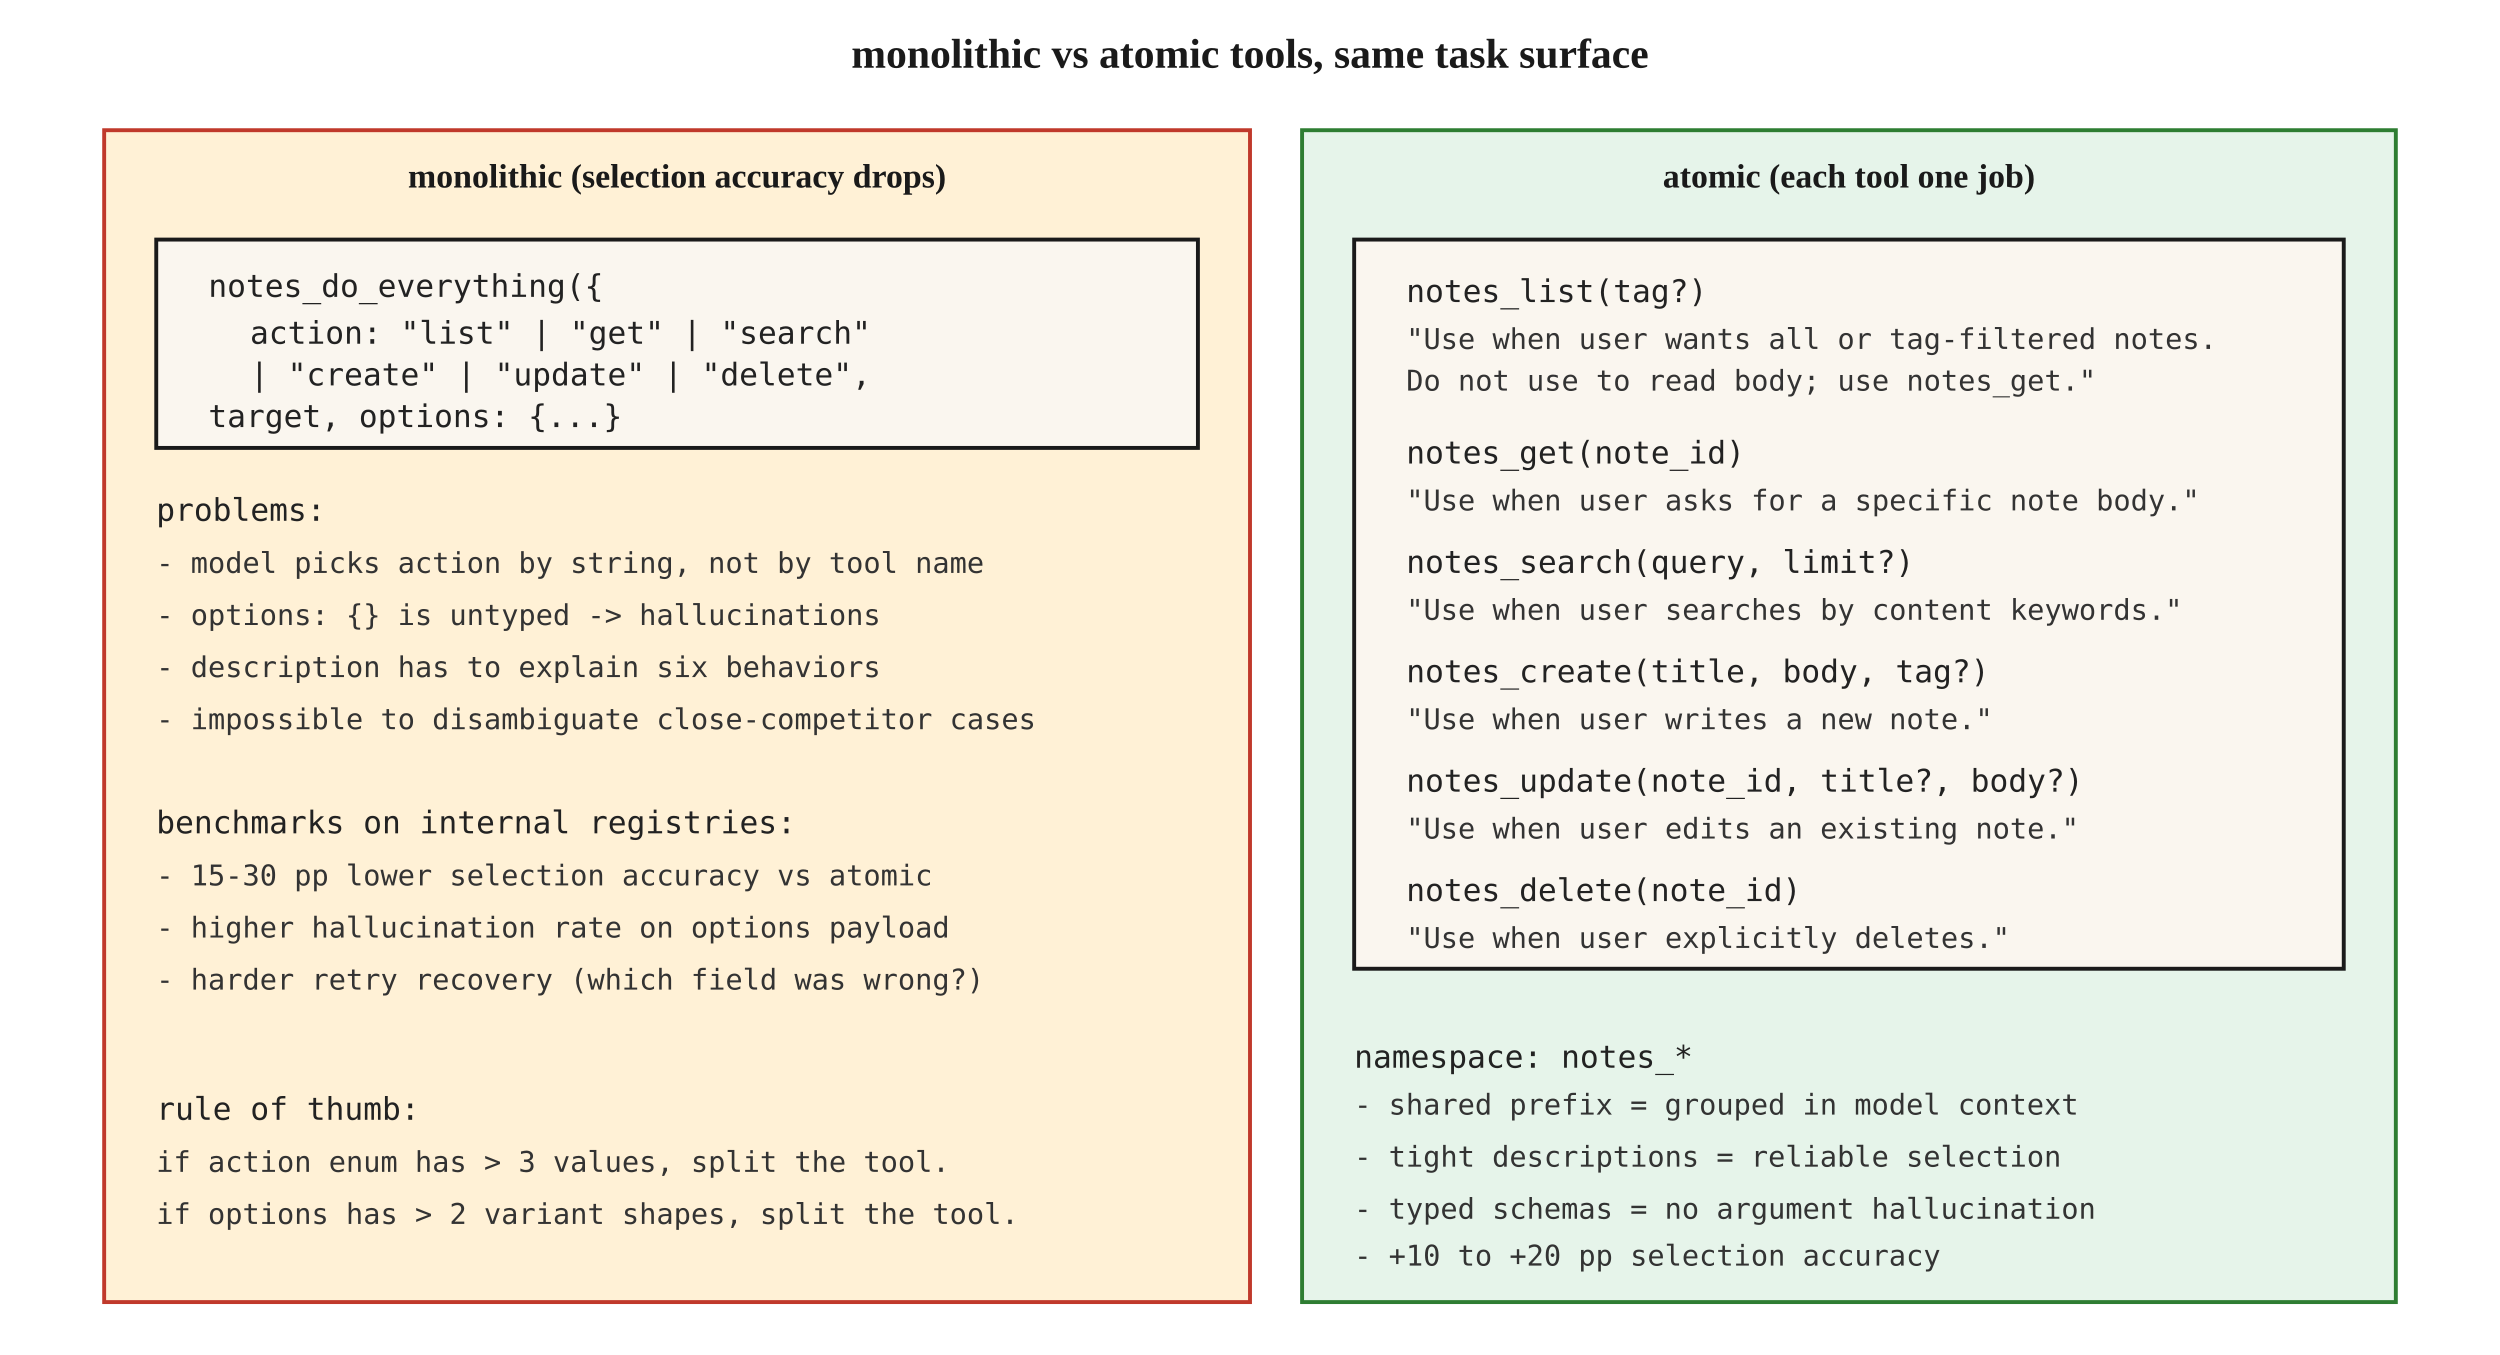
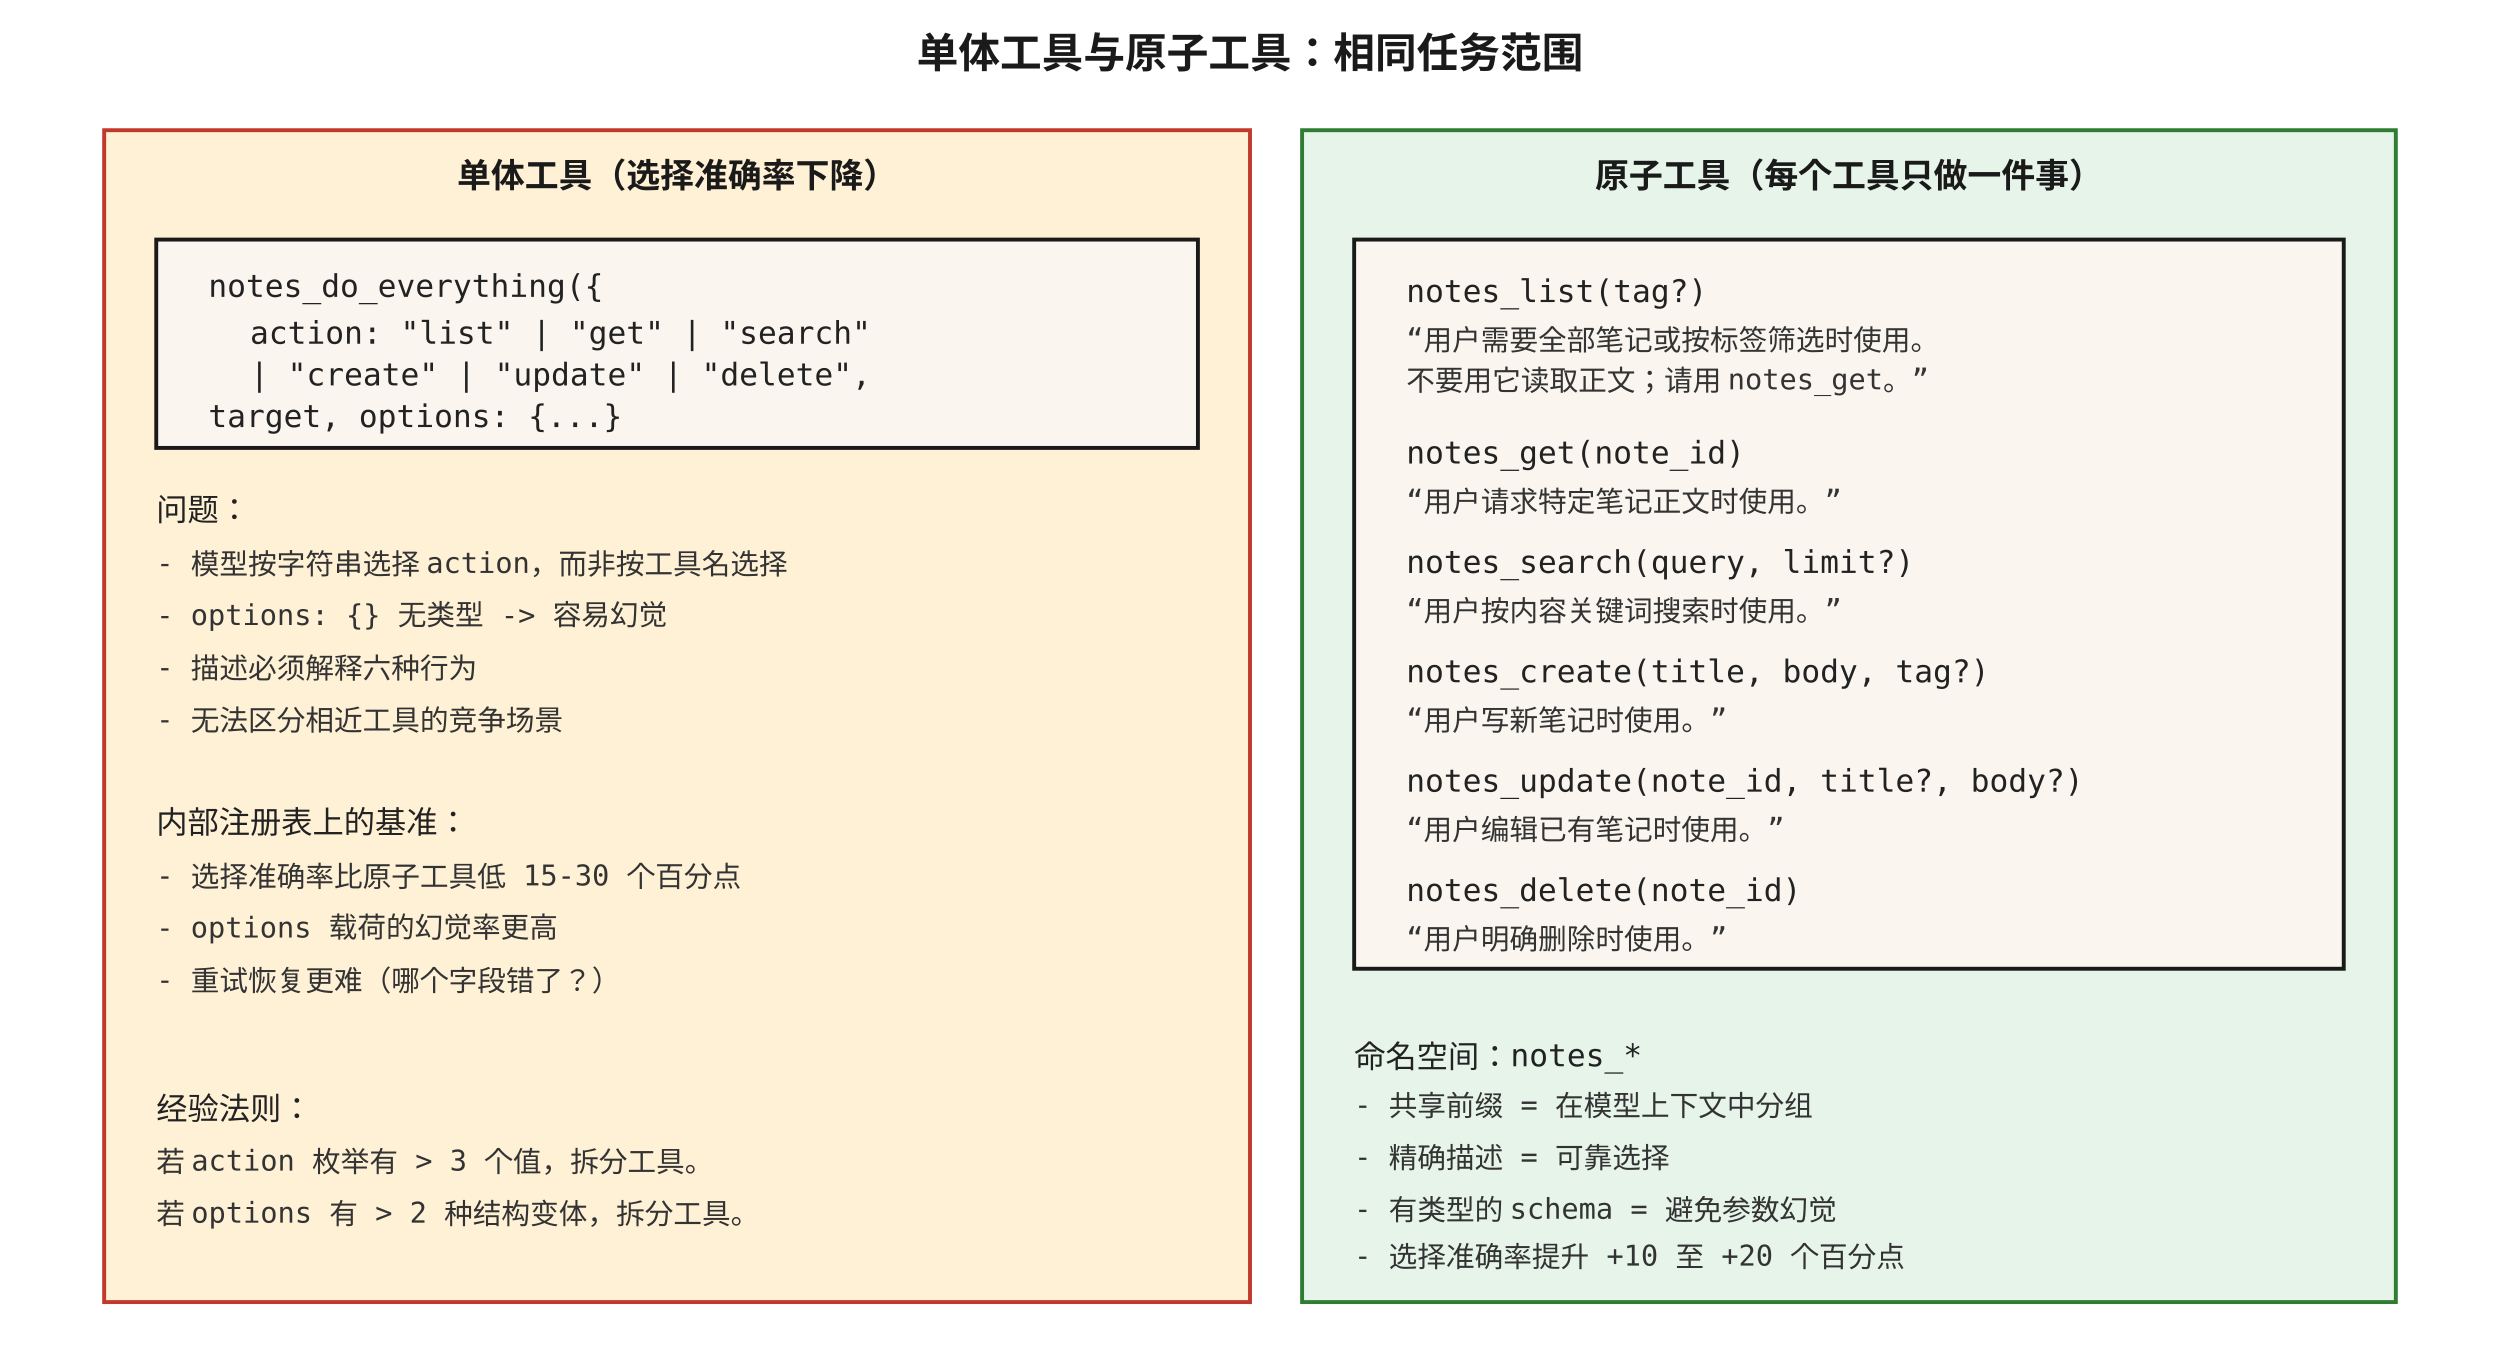
<svg xmlns="http://www.w3.org/2000/svg" viewBox="0 0 960 520" font-family="Georgia, 'Times New Roman', serif">
  <defs>
    <style>
      .box { fill: #faf6ef; stroke: #1a1a1a; stroke-width: 1.5; }
      .hot { fill: #fff1d6; stroke: #c0392b; stroke-width: 1.5; }
      .cool { fill: #e6f4ea; stroke: #2e7d32; stroke-width: 1.5; }
      .cold { fill: #dfe9ff; stroke: #2c5ea9; stroke-width: 1.5; }
      .title { font-size: 16px; font-weight: 700; fill: #1a1a1a; }
      .head { font-size: 13px; font-weight: 700; fill: #1a1a1a; }
      .step { font-size: 12px; font-family: 'Menlo', monospace; fill: #222; }
      .small { font-size: 11px; font-family: 'Menlo', monospace; fill: #333; }
      .caption { font-size: 11px; fill: #555; font-style: italic; }
    </style>
  </defs>
-   <text x="480" y="26" text-anchor="middle" class="title">monolithic vs atomic tools, same task surface</text>
+   <text x="480" y="26" text-anchor="middle" class="title">单体工具与原子工具：相同任务范围</text>
  <rect x="40" y="50" width="440" height="450" class="hot" />
-   <text x="260" y="72" text-anchor="middle" class="head">monolithic (selection accuracy drops)</text>
+   <text x="260" y="72" text-anchor="middle" class="head">单体工具（选择准确率下降）</text>
  <rect x="60" y="92" width="400" height="80" class="box" />
  <text x="80" y="114" class="step">notes_do_everything({</text>
  <text x="96" y="132" class="step">  action: "list" | "get" | "search"</text>
  <text x="96" y="148" class="step">         | "create" | "update" | "delete",</text>
  <text x="80" y="164" class="step">  target, options: {...}</text>
-   <text x="60" y="200" class="step">  problems:</text>
-   <text x="60" y="220" class="small">  - model picks action by string, not by tool name</text>
-   <text x="60" y="240" class="small">  - options: {} is untyped -&gt; hallucinations</text>
-   <text x="60" y="260" class="small">  - description has to explain six behaviors</text>
-   <text x="60" y="280" class="small">  - impossible to disambiguate close-competitor cases</text>
-   <text x="60" y="320" class="step">  benchmarks on internal registries:</text>
-   <text x="60" y="340" class="small">  - 15-30 pp lower selection accuracy vs atomic</text>
-   <text x="60" y="360" class="small">  - higher hallucination rate on options payload</text>
-   <text x="60" y="380" class="small">  - harder retry recovery (which field was wrong?)</text>
-   <text x="60" y="430" class="step">  rule of thumb:</text>
-   <text x="60" y="450" class="small">  if action enum has &gt; 3 values, split the tool.</text>
-   <text x="60" y="470" class="small">  if options has &gt; 2 variant shapes, split the tool.</text>
+   <text x="60" y="200" class="step">  问题：</text>
+   <text x="60" y="220" class="small">  - 模型按字符串选择 action，而非按工具名选择</text>
+   <text x="60" y="240" class="small">  - options: {} 无类型 -&gt; 容易幻觉</text>
+   <text x="60" y="260" class="small">  - 描述必须解释六种行为</text>
+   <text x="60" y="280" class="small">  - 无法区分相近工具的竞争场景</text>
+   <text x="60" y="320" class="step">  内部注册表上的基准：</text>
+   <text x="60" y="340" class="small">  - 选择准确率比原子工具低 15-30 个百分点</text>
+   <text x="60" y="360" class="small">  - options 载荷的幻觉率更高</text>
+   <text x="60" y="380" class="small">  - 重试恢复更难（哪个字段错了？）</text>
+   <text x="60" y="430" class="step">  经验法则：</text>
+   <text x="60" y="450" class="small">  若 action 枚举有 &gt; 3 个值，拆分工具。</text>
+   <text x="60" y="470" class="small">  若 options 有 &gt; 2 种结构变体，拆分工具。</text>
  <rect x="500" y="50" width="420" height="450" class="cool" />
-   <text x="710" y="72" text-anchor="middle" class="head">atomic (each tool one job)</text>
+   <text x="710" y="72" text-anchor="middle" class="head">原子工具（每个工具只做一件事）</text>
  <rect x="520" y="92" width="380" height="280" class="box" />
  <text x="540" y="116" class="step">notes_list(tag?)</text>
-   <text x="540" y="134" class="small">  "Use when user wants all or tag-filtered notes.</text>
-   <text x="540" y="150" class="small">   Do not use to read body; use notes_get."</text>
+   <text x="540" y="134" class="small">  “用户需要全部笔记或按标签筛选时使用。</text>
+   <text x="540" y="150" class="small">   不要用它读取正文；请用 notes_get。”</text>
  <text x="540" y="178" class="step">notes_get(note_id)</text>
-   <text x="540" y="196" class="small">  "Use when user asks for a specific note body."</text>
+   <text x="540" y="196" class="small">  “用户请求特定笔记正文时使用。”</text>
  <text x="540" y="220" class="step">notes_search(query, limit?)</text>
-   <text x="540" y="238" class="small">  "Use when user searches by content keywords."</text>
+   <text x="540" y="238" class="small">  “用户按内容关键词搜索时使用。”</text>
  <text x="540" y="262" class="step">notes_create(title, body, tag?)</text>
-   <text x="540" y="280" class="small">  "Use when user writes a new note."</text>
+   <text x="540" y="280" class="small">  “用户写新笔记时使用。”</text>
  <text x="540" y="304" class="step">notes_update(note_id, title?, body?)</text>
-   <text x="540" y="322" class="small">  "Use when user edits an existing note."</text>
+   <text x="540" y="322" class="small">  “用户编辑已有笔记时使用。”</text>
  <text x="540" y="346" class="step">notes_delete(note_id)</text>
-   <text x="540" y="364" class="small">  "Use when user explicitly deletes."</text>
-   <text x="520" y="410" class="step">namespace: notes_*</text>
-   <text x="520" y="428" class="small">- shared prefix = grouped in model context</text>
-   <text x="520" y="448" class="small">- tight descriptions = reliable selection</text>
-   <text x="520" y="468" class="small">- typed schemas = no argument hallucination</text>
-   <text x="520" y="486" class="small">- +10 to +20 pp selection accuracy</text>
+   <text x="540" y="364" class="small">  “用户明确删除时使用。”</text>
+   <text x="520" y="410" class="step">命名空间：notes_*</text>
+   <text x="520" y="428" class="small">- 共享前缀 = 在模型上下文中分组</text>
+   <text x="520" y="448" class="small">- 精确描述 = 可靠选择</text>
+   <text x="520" y="468" class="small">- 有类型的 schema = 避免参数幻觉</text>
+   <text x="520" y="486" class="small">- 选择准确率提升 +10 至 +20 个百分点</text>
</svg>
